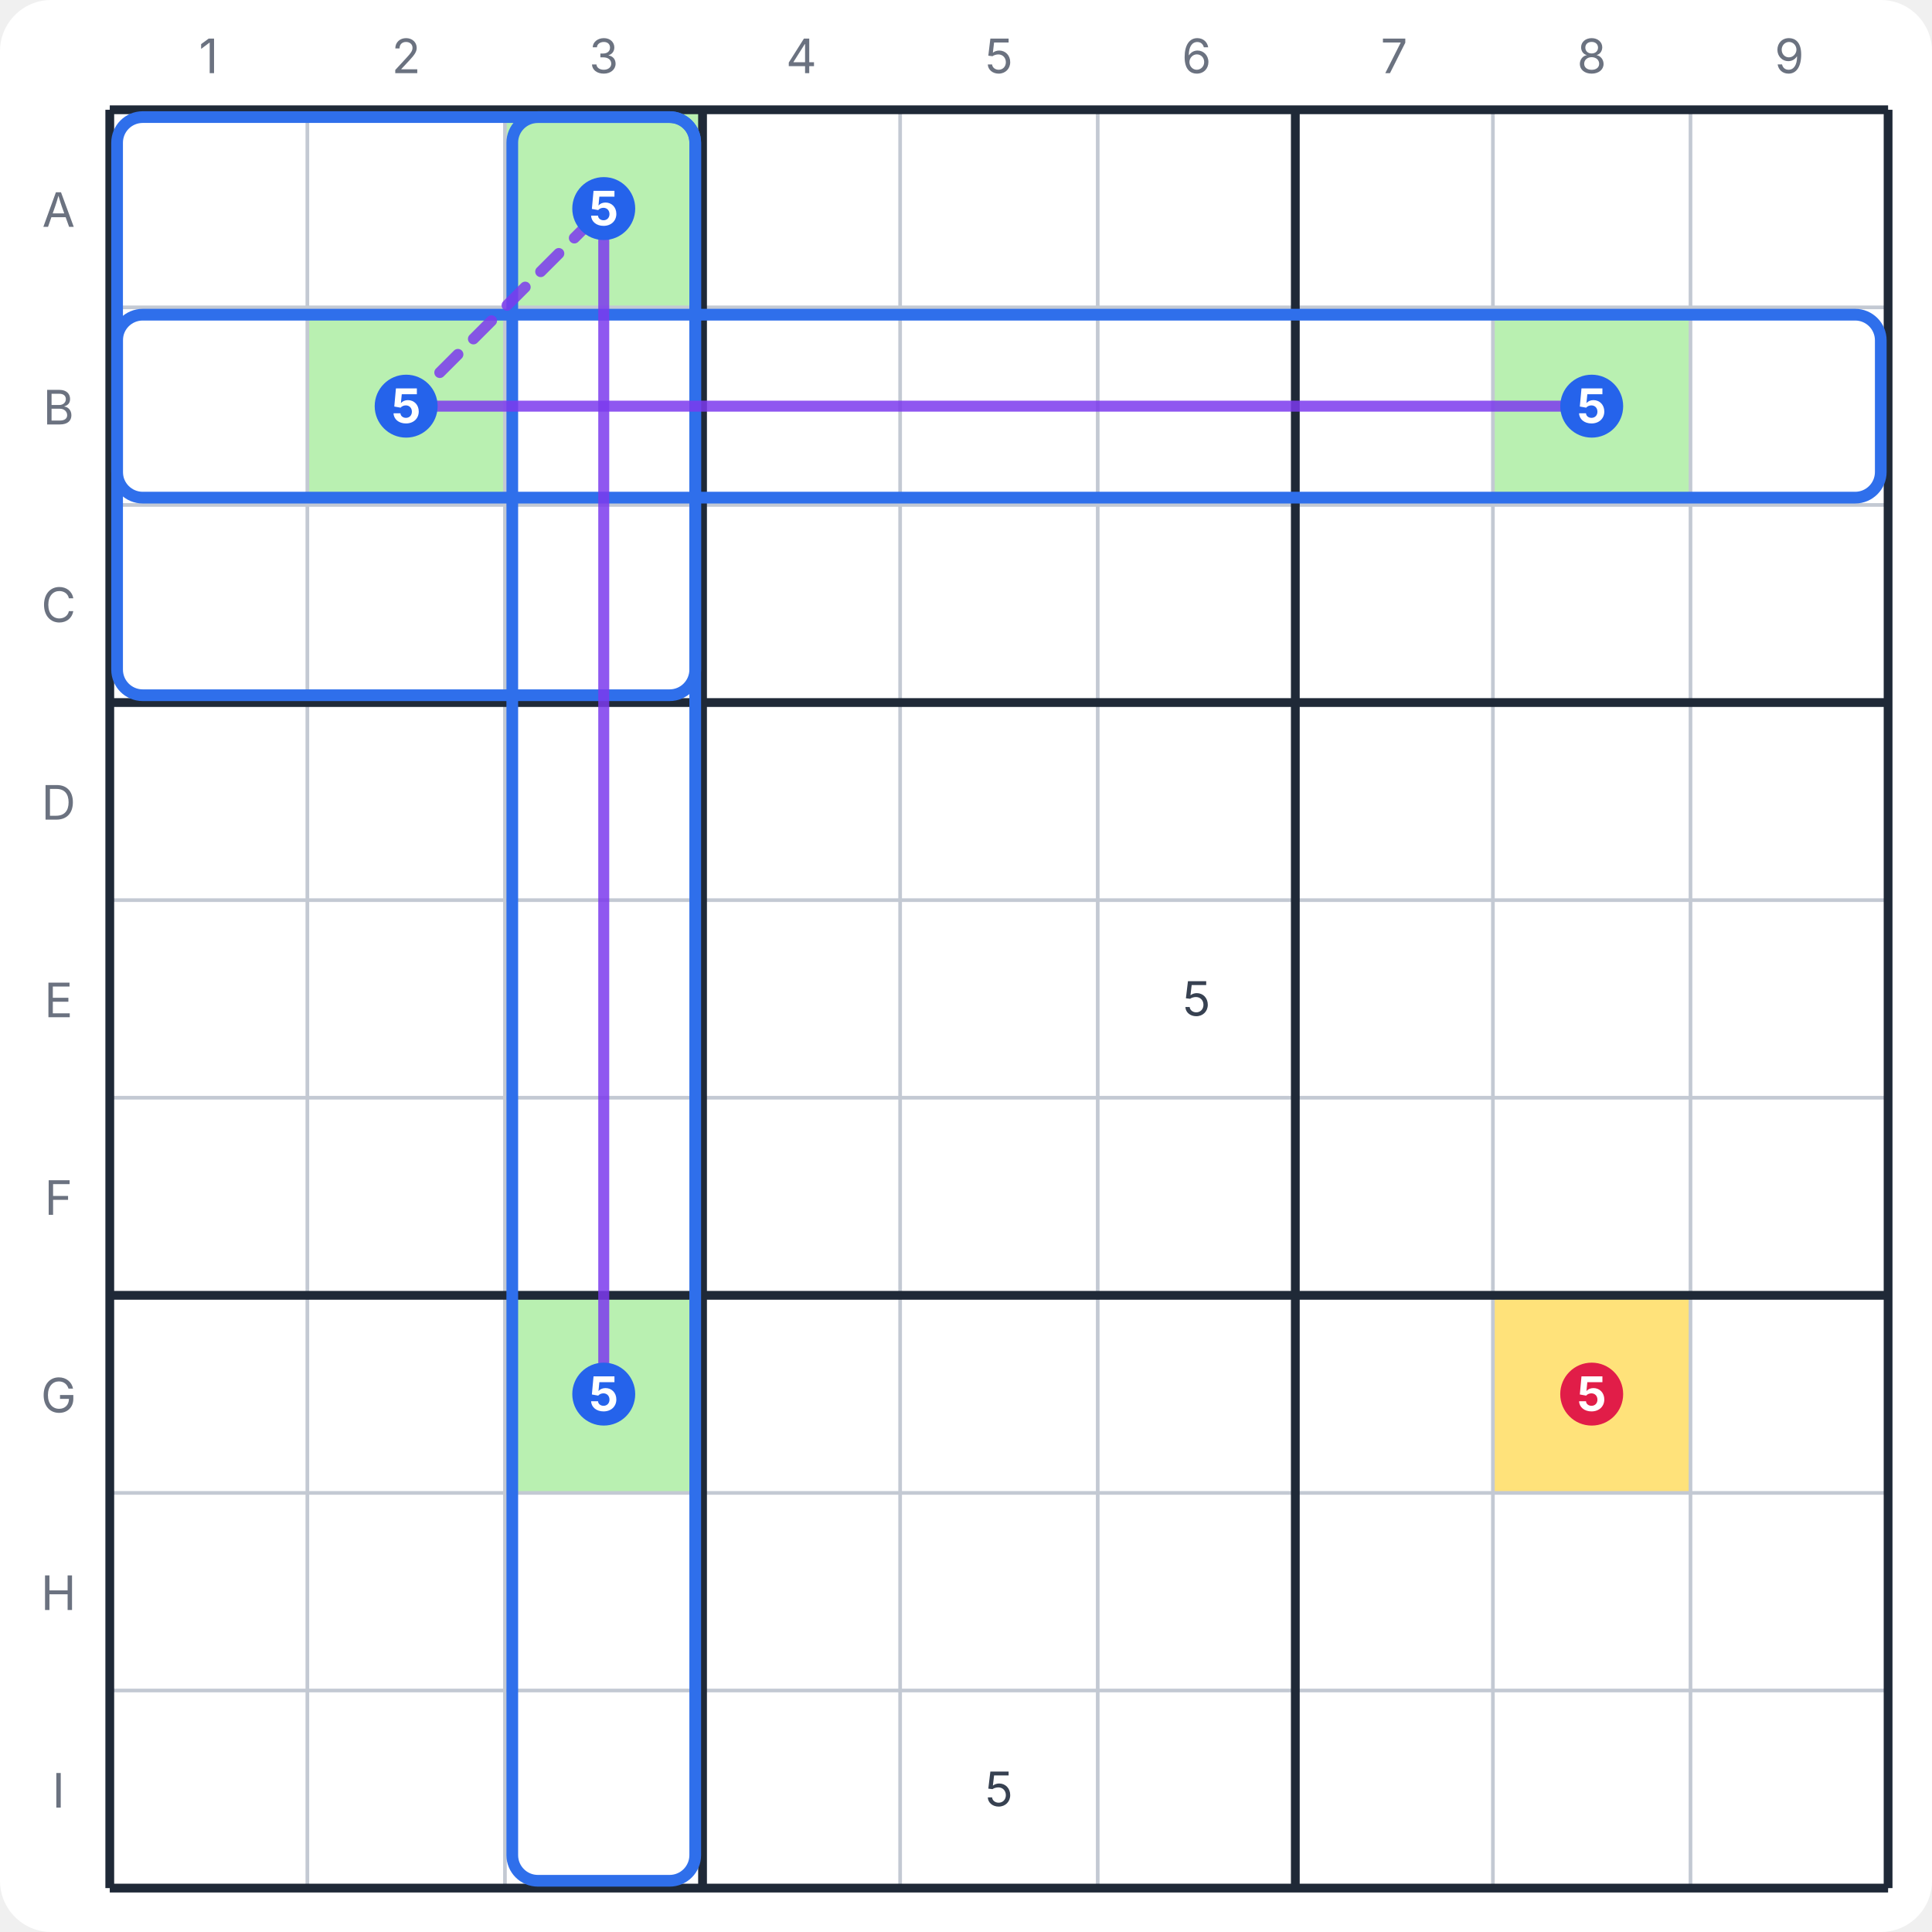
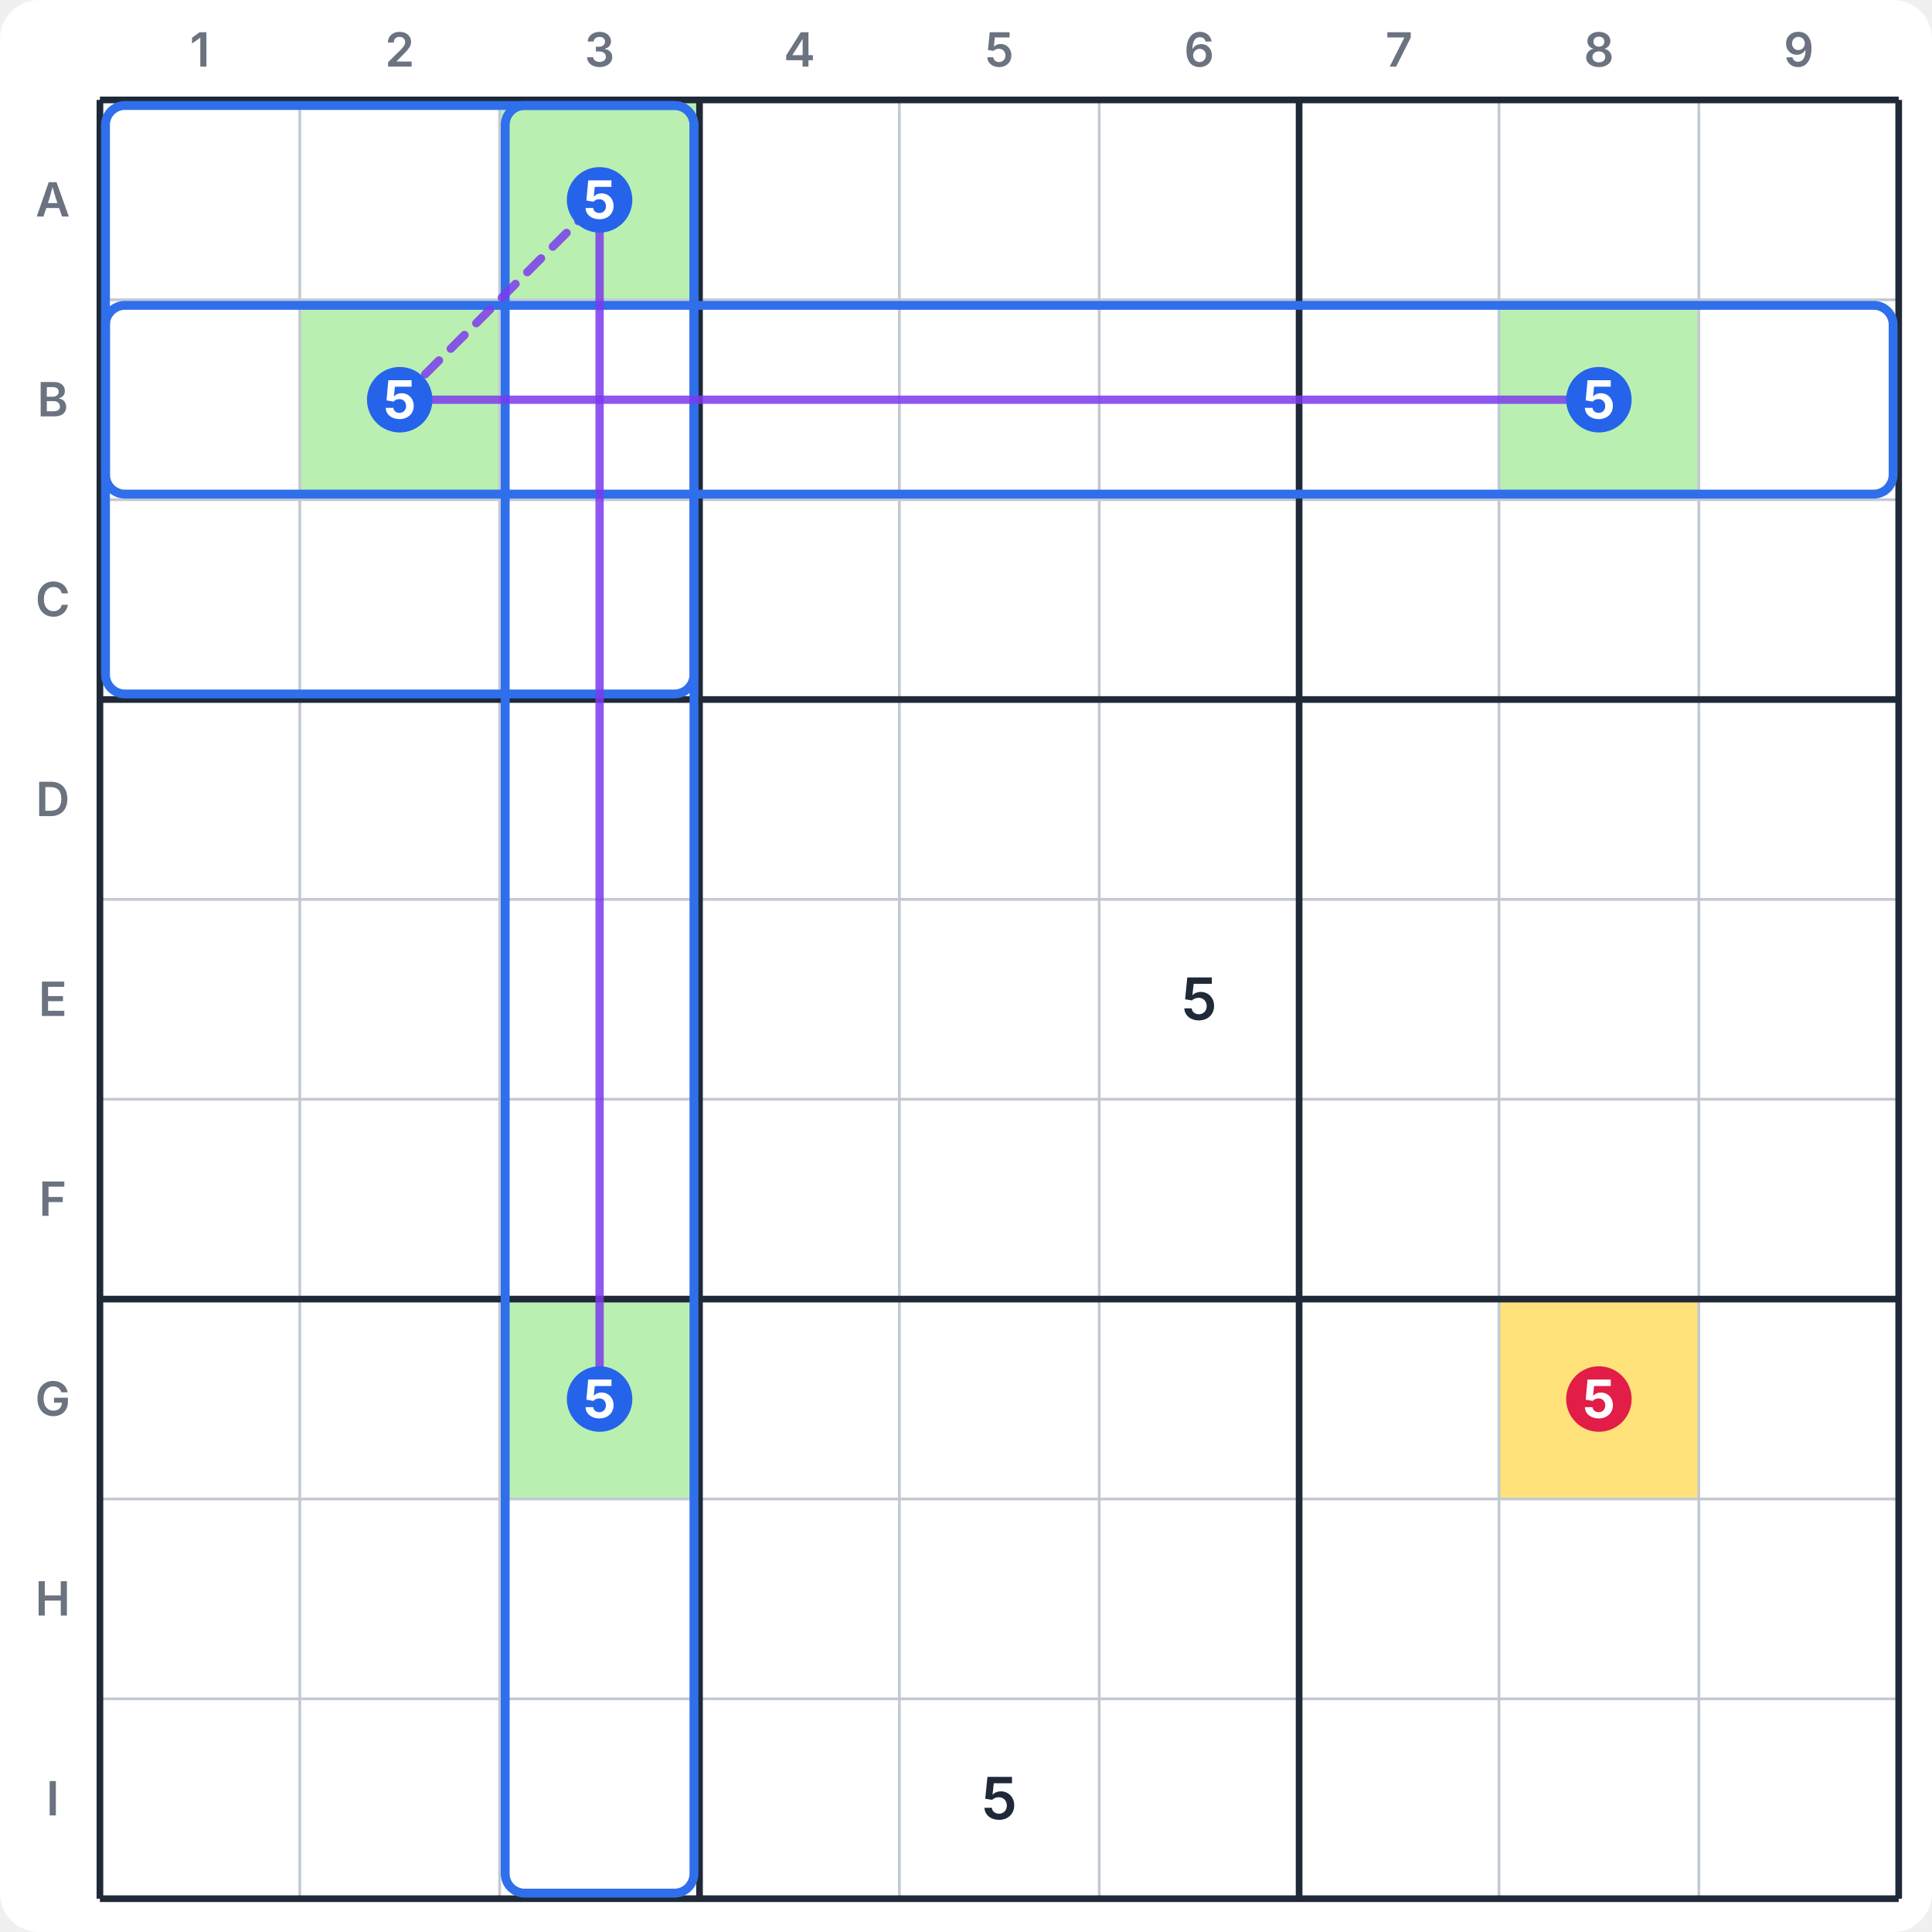
- <svg xmlns="http://www.w3.org/2000/svg" viewBox="0 0 528 528" width="528" height="528" font-family="Inter, 'Segoe UI', Helvetica, Arial, sans-serif">
+ <svg xmlns="http://www.w3.org/2000/svg" viewBox="0 0 696 696" width="696" height="696" font-family="Inter, 'Segoe UI', Helvetica, Arial, sans-serif">
  <defs>
    <marker id="arr" viewBox="0 0 10 10" refX="8" refY="5" markerWidth="5" markerHeight="5" orient="auto-start-reverse">
      <path d="M0,0 L10,5 L0,10 z" fill="#E11D48" />
    </marker>
  </defs>
-   <rect x="0" y="0" width="528" height="528" rx="14" fill="#FFFFFF" />
-   <text x="57.0" y="20" text-anchor="middle" font-size="13" fill="#6B7280">1</text>
-   <text x="111.0" y="20" text-anchor="middle" font-size="13" fill="#6B7280">2</text>
-   <text x="165.0" y="20" text-anchor="middle" font-size="13" fill="#6B7280">3</text>
-   <text x="219.0" y="20" text-anchor="middle" font-size="13" fill="#6B7280">4</text>
-   <text x="273.0" y="20" text-anchor="middle" font-size="13" fill="#6B7280">5</text>
-   <text x="327.0" y="20" text-anchor="middle" font-size="13" fill="#6B7280">6</text>
-   <text x="381.0" y="20" text-anchor="middle" font-size="13" fill="#6B7280">7</text>
-   <text x="435.0" y="20" text-anchor="middle" font-size="13" fill="#6B7280">8</text>
-   <text x="489.0" y="20" text-anchor="middle" font-size="13" fill="#6B7280">9</text>
-   <text x="16" y="62.0" text-anchor="middle" font-size="13" fill="#6B7280">A</text>
-   <text x="16" y="116.0" text-anchor="middle" font-size="13" fill="#6B7280">B</text>
-   <text x="16" y="170.0" text-anchor="middle" font-size="13" fill="#6B7280">C</text>
-   <text x="16" y="224.0" text-anchor="middle" font-size="13" fill="#6B7280">D</text>
-   <text x="16" y="278.0" text-anchor="middle" font-size="13" fill="#6B7280">E</text>
-   <text x="16" y="332.0" text-anchor="middle" font-size="13" fill="#6B7280">F</text>
-   <text x="16" y="386.0" text-anchor="middle" font-size="13" fill="#6B7280">G</text>
-   <text x="16" y="440.0" text-anchor="middle" font-size="13" fill="#6B7280">H</text>
-   <text x="16" y="494.0" text-anchor="middle" font-size="13" fill="#6B7280">I</text>
-   <rect x="84" y="84" width="54" height="54" fill="#B9F0B1" />
-   <rect x="408" y="84" width="54" height="54" fill="#B9F0B1" />
-   <rect x="138" y="30" width="54" height="54" fill="#B9F0B1" />
-   <rect x="138" y="354" width="54" height="54" fill="#B9F0B1" />
-   <rect x="408" y="354" width="54" height="54" fill="#FFE27A" />
-   <line x1="30" y1="30" x2="30" y2="516" stroke="#C3C9D3" stroke-width="1" />
-   <line x1="84" y1="30" x2="84" y2="516" stroke="#C3C9D3" stroke-width="1" />
-   <line x1="138" y1="30" x2="138" y2="516" stroke="#C3C9D3" stroke-width="1" />
-   <line x1="192" y1="30" x2="192" y2="516" stroke="#C3C9D3" stroke-width="1" />
-   <line x1="246" y1="30" x2="246" y2="516" stroke="#C3C9D3" stroke-width="1" />
-   <line x1="300" y1="30" x2="300" y2="516" stroke="#C3C9D3" stroke-width="1" />
-   <line x1="354" y1="30" x2="354" y2="516" stroke="#C3C9D3" stroke-width="1" />
-   <line x1="408" y1="30" x2="408" y2="516" stroke="#C3C9D3" stroke-width="1" />
-   <line x1="462" y1="30" x2="462" y2="516" stroke="#C3C9D3" stroke-width="1" />
-   <line x1="516" y1="30" x2="516" y2="516" stroke="#C3C9D3" stroke-width="1" />
-   <line x1="30" y1="30" x2="516" y2="30" stroke="#C3C9D3" stroke-width="1" />
-   <line x1="30" y1="84" x2="516" y2="84" stroke="#C3C9D3" stroke-width="1" />
-   <line x1="30" y1="138" x2="516" y2="138" stroke="#C3C9D3" stroke-width="1" />
-   <line x1="30" y1="192" x2="516" y2="192" stroke="#C3C9D3" stroke-width="1" />
-   <line x1="30" y1="246" x2="516" y2="246" stroke="#C3C9D3" stroke-width="1" />
-   <line x1="30" y1="300" x2="516" y2="300" stroke="#C3C9D3" stroke-width="1" />
-   <line x1="30" y1="354" x2="516" y2="354" stroke="#C3C9D3" stroke-width="1" />
-   <line x1="30" y1="408" x2="516" y2="408" stroke="#C3C9D3" stroke-width="1" />
-   <line x1="30" y1="462" x2="516" y2="462" stroke="#C3C9D3" stroke-width="1" />
-   <line x1="30" y1="516" x2="516" y2="516" stroke="#C3C9D3" stroke-width="1" />
-   <line x1="30" y1="30" x2="30" y2="516" stroke="#1F2937" stroke-width="2.4" />
-   <line x1="192" y1="30" x2="192" y2="516" stroke="#1F2937" stroke-width="2.4" />
-   <line x1="354" y1="30" x2="354" y2="516" stroke="#1F2937" stroke-width="2.4" />
-   <line x1="516" y1="30" x2="516" y2="516" stroke="#1F2937" stroke-width="2.4" />
-   <line x1="30" y1="30" x2="516" y2="30" stroke="#1F2937" stroke-width="2.4" />
-   <line x1="30" y1="192" x2="516" y2="192" stroke="#1F2937" stroke-width="2.4" />
-   <line x1="30" y1="354" x2="516" y2="354" stroke="#1F2937" stroke-width="2.4" />
-   <line x1="30" y1="516" x2="516" y2="516" stroke="#1F2937" stroke-width="2.4" />
-   <rect x="32" y="86" width="482" height="50" rx="7" fill="none" stroke="#2F6FEB" stroke-width="3.2" />
-   <rect x="140" y="32" width="50" height="482" rx="7" fill="none" stroke="#2F6FEB" stroke-width="3.2" />
-   <rect x="32" y="32" width="158" height="158" rx="7" fill="none" stroke="#2F6FEB" stroke-width="3.2" />
-   <line x1="111.0" y1="111.0" x2="435.0" y2="111.0" stroke="#7C3AED" stroke-width="3" stroke-linecap="round" stroke-opacity="0.85" />
-   <line x1="165.0" y1="57.0" x2="165.0" y2="381.0" stroke="#7C3AED" stroke-width="3" stroke-linecap="round" stroke-opacity="0.85" />
-   <line x1="111.0" y1="111.0" x2="165.0" y2="57.0" stroke="#7C3AED" stroke-width="3" stroke-linecap="round" stroke-opacity="0.85" stroke-dasharray="7 6" />
-   <circle cx="111.0" cy="111.0" r="8.6" fill="#2563EB" />
-   <text x="111.0" y="115.6" text-anchor="middle" font-size="13" font-weight="700" fill="#FFFFFF">5</text>
-   <circle cx="435.0" cy="111.0" r="8.6" fill="#2563EB" />
-   <text x="435.0" y="115.6" text-anchor="middle" font-size="13" font-weight="700" fill="#FFFFFF">5</text>
-   <circle cx="165.0" cy="57.0" r="8.6" fill="#2563EB" />
-   <text x="165.0" y="61.6" text-anchor="middle" font-size="13" font-weight="700" fill="#FFFFFF">5</text>
-   <circle cx="165.0" cy="381.0" r="8.6" fill="#2563EB" />
-   <text x="165.0" y="385.6" text-anchor="middle" font-size="13" font-weight="700" fill="#FFFFFF">5</text>
-   <circle cx="435.0" cy="381.0" r="8.6" fill="#E11D48" />
-   <text x="435.0" y="385.6" text-anchor="middle" font-size="13" font-weight="700" fill="#FFFFFF">5</text>
-   <text x="327.0" y="277.6" text-anchor="middle" font-size="13" fill="#374151">5</text>
-   <text x="273.0" y="493.6" text-anchor="middle" font-size="13" fill="#374151">5</text>
+   <rect x="0" y="0" width="696" height="696" rx="14" fill="#FFFFFF" />
+   <text x="72.0" y="24" text-anchor="middle" font-size="17" font-weight="600" fill="#6B7280">1</text>
+   <text x="144.0" y="24" text-anchor="middle" font-size="17" font-weight="600" fill="#6B7280">2</text>
+   <text x="216.0" y="24" text-anchor="middle" font-size="17" font-weight="600" fill="#6B7280">3</text>
+   <text x="288.0" y="24" text-anchor="middle" font-size="17" font-weight="600" fill="#6B7280">4</text>
+   <text x="360.0" y="24" text-anchor="middle" font-size="17" font-weight="600" fill="#6B7280">5</text>
+   <text x="432.0" y="24" text-anchor="middle" font-size="17" font-weight="600" fill="#6B7280">6</text>
+   <text x="504.0" y="24" text-anchor="middle" font-size="17" font-weight="600" fill="#6B7280">7</text>
+   <text x="576.0" y="24" text-anchor="middle" font-size="17" font-weight="600" fill="#6B7280">8</text>
+   <text x="648.0" y="24" text-anchor="middle" font-size="17" font-weight="600" fill="#6B7280">9</text>
+   <text x="19" y="78.0" text-anchor="middle" font-size="17" font-weight="600" fill="#6B7280">A</text>
+   <text x="19" y="150.0" text-anchor="middle" font-size="17" font-weight="600" fill="#6B7280">B</text>
+   <text x="19" y="222.0" text-anchor="middle" font-size="17" font-weight="600" fill="#6B7280">C</text>
+   <text x="19" y="294.0" text-anchor="middle" font-size="17" font-weight="600" fill="#6B7280">D</text>
+   <text x="19" y="366.0" text-anchor="middle" font-size="17" font-weight="600" fill="#6B7280">E</text>
+   <text x="19" y="438.0" text-anchor="middle" font-size="17" font-weight="600" fill="#6B7280">F</text>
+   <text x="19" y="510.0" text-anchor="middle" font-size="17" font-weight="600" fill="#6B7280">G</text>
+   <text x="19" y="582.0" text-anchor="middle" font-size="17" font-weight="600" fill="#6B7280">H</text>
+   <text x="19" y="654.0" text-anchor="middle" font-size="17" font-weight="600" fill="#6B7280">I</text>
+   <rect x="108" y="108" width="72" height="72" fill="#B9F0B1" />
+   <rect x="540" y="108" width="72" height="72" fill="#B9F0B1" />
+   <rect x="180" y="36" width="72" height="72" fill="#B9F0B1" />
+   <rect x="180" y="468" width="72" height="72" fill="#B9F0B1" />
+   <rect x="540" y="468" width="72" height="72" fill="#FFE27A" />
+   <line x1="36" y1="36" x2="36" y2="684" stroke="#C3C9D3" stroke-width="1" />
+   <line x1="108" y1="36" x2="108" y2="684" stroke="#C3C9D3" stroke-width="1" />
+   <line x1="180" y1="36" x2="180" y2="684" stroke="#C3C9D3" stroke-width="1" />
+   <line x1="252" y1="36" x2="252" y2="684" stroke="#C3C9D3" stroke-width="1" />
+   <line x1="324" y1="36" x2="324" y2="684" stroke="#C3C9D3" stroke-width="1" />
+   <line x1="396" y1="36" x2="396" y2="684" stroke="#C3C9D3" stroke-width="1" />
+   <line x1="468" y1="36" x2="468" y2="684" stroke="#C3C9D3" stroke-width="1" />
+   <line x1="540" y1="36" x2="540" y2="684" stroke="#C3C9D3" stroke-width="1" />
+   <line x1="612" y1="36" x2="612" y2="684" stroke="#C3C9D3" stroke-width="1" />
+   <line x1="684" y1="36" x2="684" y2="684" stroke="#C3C9D3" stroke-width="1" />
+   <line x1="36" y1="36" x2="684" y2="36" stroke="#C3C9D3" stroke-width="1" />
+   <line x1="36" y1="108" x2="684" y2="108" stroke="#C3C9D3" stroke-width="1" />
+   <line x1="36" y1="180" x2="684" y2="180" stroke="#C3C9D3" stroke-width="1" />
+   <line x1="36" y1="252" x2="684" y2="252" stroke="#C3C9D3" stroke-width="1" />
+   <line x1="36" y1="324" x2="684" y2="324" stroke="#C3C9D3" stroke-width="1" />
+   <line x1="36" y1="396" x2="684" y2="396" stroke="#C3C9D3" stroke-width="1" />
+   <line x1="36" y1="468" x2="684" y2="468" stroke="#C3C9D3" stroke-width="1" />
+   <line x1="36" y1="540" x2="684" y2="540" stroke="#C3C9D3" stroke-width="1" />
+   <line x1="36" y1="612" x2="684" y2="612" stroke="#C3C9D3" stroke-width="1" />
+   <line x1="36" y1="684" x2="684" y2="684" stroke="#C3C9D3" stroke-width="1" />
+   <line x1="36" y1="36" x2="36" y2="684" stroke="#1F2937" stroke-width="2.4" />
+   <line x1="252" y1="36" x2="252" y2="684" stroke="#1F2937" stroke-width="2.4" />
+   <line x1="468" y1="36" x2="468" y2="684" stroke="#1F2937" stroke-width="2.4" />
+   <line x1="684" y1="36" x2="684" y2="684" stroke="#1F2937" stroke-width="2.4" />
+   <line x1="36" y1="36" x2="684" y2="36" stroke="#1F2937" stroke-width="2.4" />
+   <line x1="36" y1="252" x2="684" y2="252" stroke="#1F2937" stroke-width="2.4" />
+   <line x1="36" y1="468" x2="684" y2="468" stroke="#1F2937" stroke-width="2.4" />
+   <line x1="36" y1="684" x2="684" y2="684" stroke="#1F2937" stroke-width="2.4" />
+   <rect x="38" y="110" width="644" height="68" rx="7" fill="none" stroke="#2F6FEB" stroke-width="3.2" />
+   <rect x="182" y="38" width="68" height="644" rx="7" fill="none" stroke="#2F6FEB" stroke-width="3.2" />
+   <rect x="38" y="38" width="212" height="212" rx="7" fill="none" stroke="#2F6FEB" stroke-width="3.2" />
+   <line x1="144.0" y1="144.0" x2="576.0" y2="144.0" stroke="#7C3AED" stroke-width="3" stroke-linecap="round" stroke-opacity="0.85" />
+   <line x1="216.0" y1="72.0" x2="216.0" y2="504.0" stroke="#7C3AED" stroke-width="3" stroke-linecap="round" stroke-opacity="0.85" />
+   <line x1="144.0" y1="144.0" x2="216.0" y2="72.0" stroke="#7C3AED" stroke-width="3" stroke-linecap="round" stroke-opacity="0.85" stroke-dasharray="7 6" />
+   <circle cx="144.0" cy="144.0" r="11.8" fill="#2563EB" />
+   <text x="144.0" y="150.8" text-anchor="middle" font-size="19" font-weight="700" fill="#FFFFFF">5</text>
+   <circle cx="576.0" cy="144.0" r="11.8" fill="#2563EB" />
+   <text x="576.0" y="150.8" text-anchor="middle" font-size="19" font-weight="700" fill="#FFFFFF">5</text>
+   <circle cx="216.0" cy="72.0" r="11.8" fill="#2563EB" />
+   <text x="216.0" y="78.8" text-anchor="middle" font-size="19" font-weight="700" fill="#FFFFFF">5</text>
+   <circle cx="216.0" cy="504.0" r="11.8" fill="#2563EB" />
+   <text x="216.0" y="510.8" text-anchor="middle" font-size="19" font-weight="700" fill="#FFFFFF">5</text>
+   <circle cx="576.0" cy="504.0" r="11.8" fill="#E11D48" />
+   <text x="576.0" y="510.8" text-anchor="middle" font-size="19" font-weight="700" fill="#FFFFFF">5</text>
+   <text x="432.0" y="367.4" text-anchor="middle" font-size="21" font-weight="600" fill="#1F2937">5</text>
+   <text x="360.0" y="655.4" text-anchor="middle" font-size="21" font-weight="600" fill="#1F2937">5</text>
</svg>
